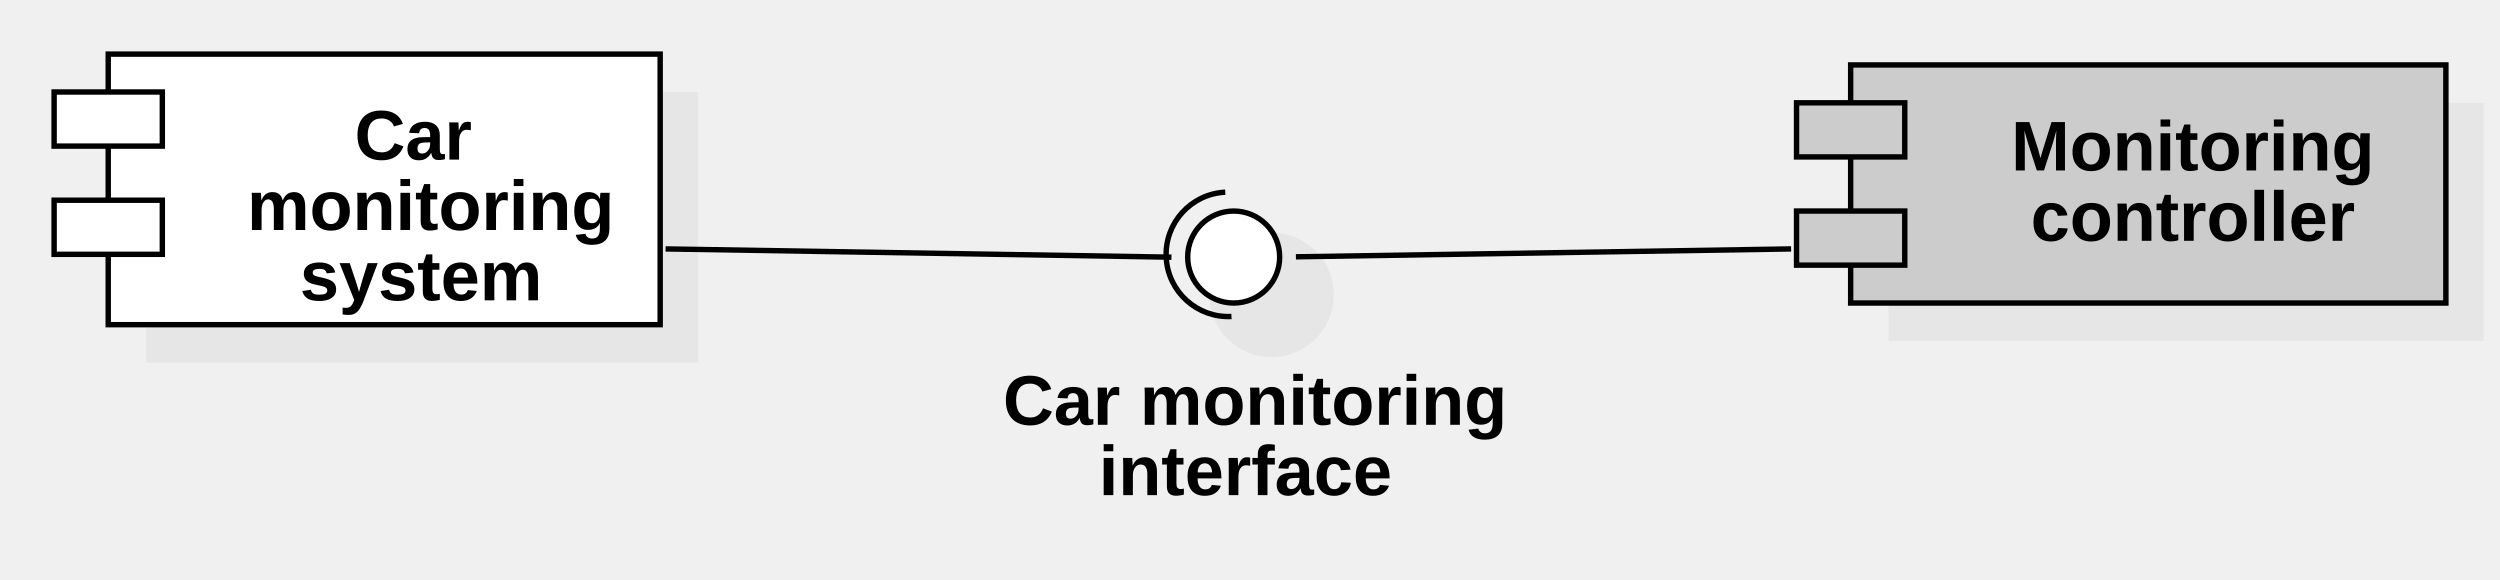
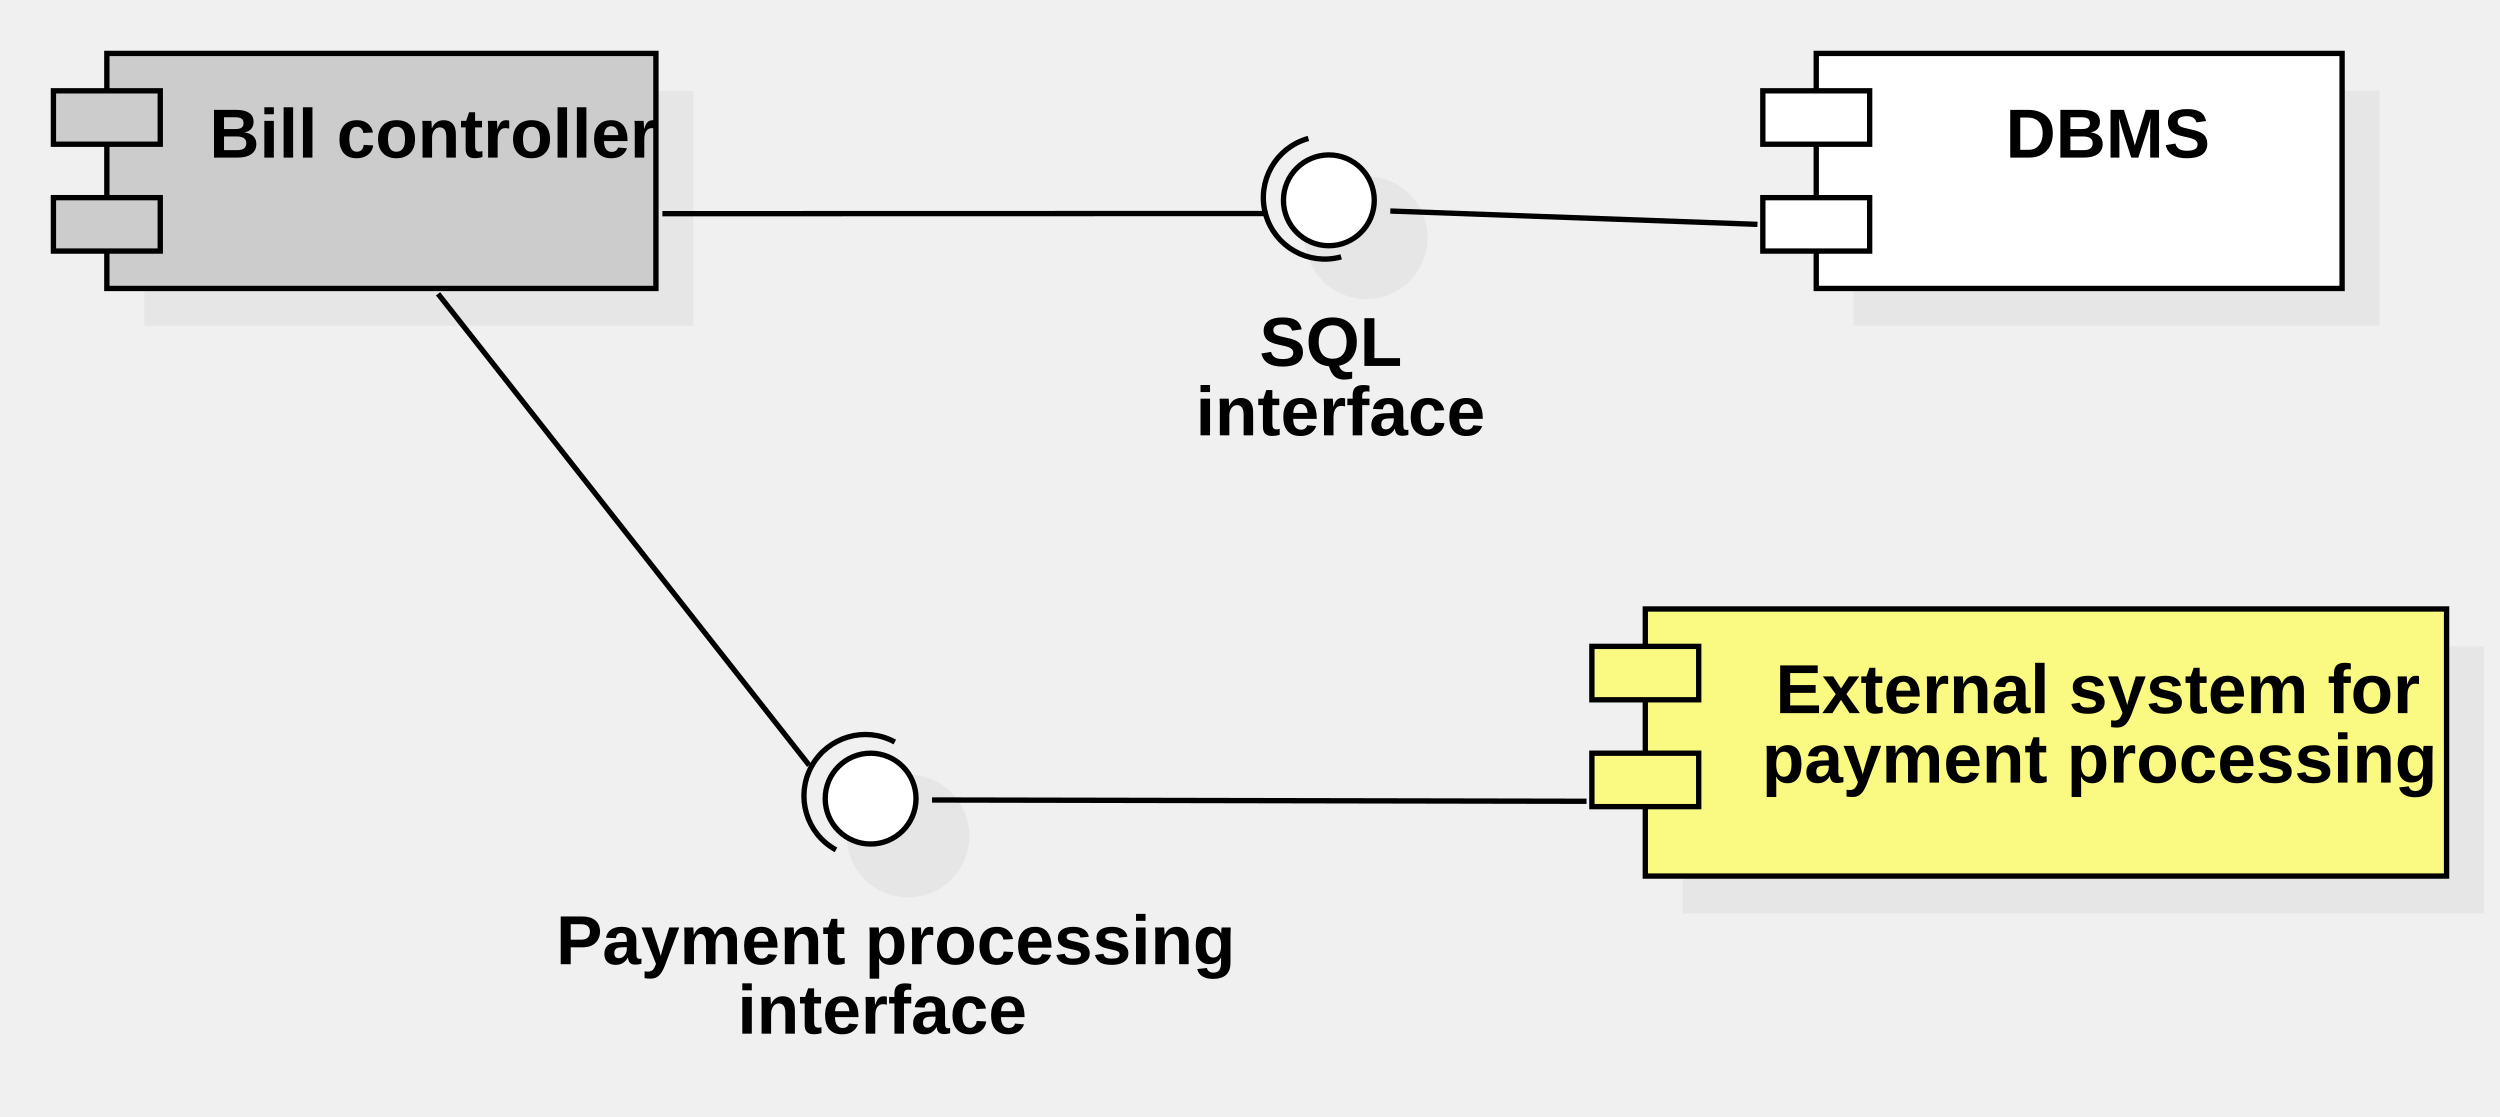
- <svg xmlns="http://www.w3.org/2000/svg" version="1.1" width="462" height="107">
+ <svg xmlns="http://www.w3.org/2000/svg" version="1.1" width="468" height="209">
  <defs />
  <g>
-     <g transform="translate(-76,-20) scale(1,1)">
-       <rect fill="#C0C0C0" stroke="none" x="425" y="39" width="110" height="44" opacity="0.2" />
+     <g transform="translate(-22,-14) scale(1,1)">
+       <rect fill="#C0C0C0" stroke="none" x="49" y="31" width="102.789" height="44" opacity="0.2" />
    </g>
-     <g transform="translate(-76,-20) scale(1,1)">
-       <rect fill="#cccccc" stroke="none" x="418" y="32" width="110" height="44" />
+     <g transform="translate(-22,-14) scale(1,1)">
+       <rect fill="#cccccc" stroke="none" x="42" y="24" width="102.789" height="44" />
    </g>
-     <g transform="translate(-76,-20) scale(1,1)">
-       <path fill="none" stroke="#000000" d="M 418 32 L 528 32 L 528 76 L 418 76 L 418 32 Z Z" stroke-miterlimit="10" />
+     <g transform="translate(-22,-14) scale(1,1)">
+       <path fill="none" stroke="#000000" d="M 42 24 L 144.789 24 L 144.789 68 L 42 68 L 42 24 Z Z" stroke-miterlimit="10" />
    </g>
-     <g transform="translate(-76,-20) scale(1,1)">
-       <rect fill="#cccccc" stroke="none" x="408" y="39" width="20" height="10" />
+     <g transform="translate(-22,-14) scale(1,1)">
+       <rect fill="#cccccc" stroke="none" x="32" y="31" width="20" height="10" />
    </g>
-     <g transform="translate(-76,-20) scale(1,1)">
-       <path fill="none" stroke="#000000" d="M 408 39 L 428 39 L 428 49 L 408 49 L 408 39 Z Z" stroke-miterlimit="10" />
+     <g transform="translate(-22,-14) scale(1,1)">
+       <path fill="none" stroke="#000000" d="M 32 31 L 52 31 L 52 41 L 32 41 L 32 31 Z Z" stroke-miterlimit="10" />
    </g>
-     <g transform="translate(-76,-20) scale(1,1)">
-       <rect fill="#cccccc" stroke="none" x="408" y="59" width="20" height="10" />
+     <g transform="translate(-22,-14) scale(1,1)">
+       <rect fill="#cccccc" stroke="none" x="32" y="51" width="20" height="10" />
    </g>
-     <g transform="translate(-76,-20) scale(1,1)">
-       <path fill="none" stroke="#000000" d="M 408 59 L 428 59 L 428 69 L 408 69 L 408 59 Z Z" stroke-miterlimit="10" />
+     <g transform="translate(-22,-14) scale(1,1)">
+       <path fill="none" stroke="#000000" d="M 32 51 L 52 51 L 52 61 L 32 61 L 32 51 Z Z" stroke-miterlimit="10" />
    </g>
-     <g transform="translate(-76,-20) scale(1,1)">
+     <g transform="translate(-22,-14) scale(1,1)">
      <g>
        <path fill="none" stroke="none" />
-         <text fill="#000000" stroke="none" font-family="Arial" font-size="13px" font-style="normal" font-weight="bold" text-decoration="none" x="447.652" y="51.5">Monitoring</text>
-         <text fill="#000000" stroke="none" font-family="Arial" font-size="13px" font-style="normal" font-weight="bold" text-decoration="none" x="451.267" y="64.5">controller</text>
+         <text fill="#000000" stroke="none" font-family="Arial" font-size="13px" font-style="normal" font-weight="bold" text-decoration="none" x="61.188" y="43.5">Bill controller</text>
      </g>
    </g>
-     <g transform="translate(-76,-20) scale(1,1)">
-       <path fill="#C0C0C0" stroke="none" d="M 299.483 74.5 C 299.483 68.149 304.632 63 310.983 63 C 317.334 63 322.483 68.149 322.483 74.5 C 322.483 80.851 317.334 86 310.983 86 C 304.632 86 299.483 80.851 299.483 74.5 Z" opacity="0.2" />
+     <g transform="translate(-22,-14) scale(1,1)">
+       <rect fill="#C0C0C0" stroke="none" x="369" y="31" width="98.441" height="44" opacity="0.2" />
    </g>
-     <g transform="translate(-76,-20) scale(1,1)">
-       <path fill="none" stroke="#000000" d="M 303.574 78.486 A 11.5 11.5 0 0 1 302.426 55.514" stroke-miterlimit="10" />
+     <g transform="translate(-22,-14) scale(1,1)">
+       <rect fill="#ffffff" stroke="none" x="362" y="24" width="98.441" height="44" />
    </g>
-     <g transform="translate(-76,-20) scale(1,1)">
-       <path fill="#ffffff" stroke="none" d="M 295.483 67.5 C 295.483 62.806 299.289 59 303.983 59 C 308.678 59 312.483 62.806 312.483 67.5 C 312.483 72.194 308.678 76 303.983 76 C 299.289 76 295.483 72.194 295.483 67.5 Z" />
+     <g transform="translate(-22,-14) scale(1,1)">
+       <path fill="none" stroke="#000000" d="M 362 24 L 460.441 24 L 460.441 68 L 362 68 L 362 24 Z Z" stroke-miterlimit="10" />
    </g>
-     <g transform="translate(-76,-20) scale(1,1)">
-       <path fill="none" stroke="#000000" d="M 295.483 67.5 C 295.483 62.806 299.289 59 303.983 59 C 308.678 59 312.483 62.806 312.483 67.5 C 312.483 72.194 308.678 76 303.983 76 C 299.289 76 295.483 72.194 295.483 67.5 Z" stroke-miterlimit="10" />
+     <g transform="translate(-22,-14) scale(1,1)">
+       <rect fill="#ffffff" stroke="none" x="352" y="31" width="20" height="10" />
    </g>
-     <g transform="translate(-76,-20) scale(1,1)">
+     <g transform="translate(-22,-14) scale(1,1)">
+       <path fill="none" stroke="#000000" d="M 352 31 L 372 31 L 372 41 L 352 41 L 352 31 Z Z" stroke-miterlimit="10" />
+     </g>
+     <g transform="translate(-22,-14) scale(1,1)">
+       <rect fill="#ffffff" stroke="none" x="352" y="51" width="20" height="10" />
+     </g>
+     <g transform="translate(-22,-14) scale(1,1)">
+       <path fill="none" stroke="#000000" d="M 352 51 L 372 51 L 372 61 L 352 61 L 352 51 Z Z" stroke-miterlimit="10" />
+     </g>
+     <g transform="translate(-22,-14) scale(1,1)">
      <g>
        <path fill="none" stroke="none" />
-         <text fill="#000000" stroke="none" font-family="Arial" font-size="13px" font-style="normal" font-weight="bold" text-decoration="none" x="261.355" y="98.5">Car monitoring</text>
-         <text fill="#000000" stroke="none" font-family="Arial" font-size="13px" font-style="normal" font-weight="bold" text-decoration="none" x="279.053" y="111.5">interface</text>
+         <text fill="#000000" stroke="none" font-family="Arial" font-size="13px" font-style="normal" font-weight="bold" text-decoration="none" x="397.441" y="43.5">DBMS</text>
      </g>
    </g>
-     <g transform="translate(-76,-20) scale(1,1)">
-       <path fill="none" stroke="#000000" d="M 407 66 L 315.483 67.457" stroke-miterlimit="10" />
+     <g transform="translate(-22,-14) scale(1,1)">
+       <path fill="#C0C0C0" stroke="none" d="M 266.263 58.5 C 266.263 52.149 271.411 47 277.763 47 C 284.114 47 289.263 52.149 289.263 58.5 C 289.263 64.851 284.114 70 277.763 70 C 271.411 70 266.263 64.851 266.263 58.5 Z" opacity="0.2" />
    </g>
-     <g transform="translate(-76,-20) scale(1,1)">
-       <rect fill="#C0C0C0" stroke="none" x="103" y="37" width="102" height="50" opacity="0.2" />
+     <g transform="translate(-22,-14) scale(1,1)">
+       <path fill="none" stroke="#000000" d="M 273.066 62.084 A 11.5 11.5 0 0 1 266.934 39.916" stroke-miterlimit="10" />
    </g>
-     <g transform="translate(-76,-20) scale(1,1)">
-       <rect fill="#ffffff" stroke="none" x="96" y="30" width="102" height="50" />
+     <g transform="translate(-22,-14) scale(1,1)">
+       <path fill="#ffffff" stroke="none" d="M 262.263 51.5 C 262.263 46.806 266.068 43 270.763 43 C 275.457 43 279.263 46.806 279.263 51.5 C 279.263 56.194 275.457 60 270.763 60 C 266.068 60 262.263 56.194 262.263 51.5 Z" />
    </g>
-     <g transform="translate(-76,-20) scale(1,1)">
-       <path fill="none" stroke="#000000" d="M 96 30 L 198 30 L 198 80 L 96 80 L 96 30 Z Z" stroke-miterlimit="10" />
+     <g transform="translate(-22,-14) scale(1,1)">
+       <path fill="none" stroke="#000000" d="M 262.263 51.5 C 262.263 46.806 266.068 43 270.763 43 C 275.457 43 279.263 46.806 279.263 51.5 C 279.263 56.194 275.457 60 270.763 60 C 266.068 60 262.263 56.194 262.263 51.5 Z" stroke-miterlimit="10" />
    </g>
-     <g transform="translate(-76,-20) scale(1,1)">
-       <rect fill="#ffffff" stroke="none" x="86" y="37" width="20" height="10" />
-     </g>
-     <g transform="translate(-76,-20) scale(1,1)">
-       <path fill="none" stroke="#000000" d="M 86 37 L 106 37 L 106 47 L 86 47 L 86 37 Z Z" stroke-miterlimit="10" />
-     </g>
-     <g transform="translate(-76,-20) scale(1,1)">
-       <rect fill="#ffffff" stroke="none" x="86" y="57" width="20" height="10" />
-     </g>
-     <g transform="translate(-76,-20) scale(1,1)">
-       <path fill="none" stroke="#000000" d="M 86 57 L 106 57 L 106 67 L 86 67 L 86 57 Z Z" stroke-miterlimit="10" />
-     </g>
-     <g transform="translate(-76,-20) scale(1,1)">
+     <g transform="translate(-22,-14) scale(1,1)">
      <g>
        <path fill="none" stroke="none" />
-         <text fill="#000000" stroke="none" font-family="Arial" font-size="13px" font-style="normal" font-weight="bold" text-decoration="none" x="141.526" y="49.5">Car</text>
-         <text fill="#000000" stroke="none" font-family="Arial" font-size="13px" font-style="normal" font-weight="bold" text-decoration="none" x="121.652" y="62.5">monitoring</text>
-         <text fill="#000000" stroke="none" font-family="Arial" font-size="13px" font-style="normal" font-weight="bold" text-decoration="none" x="131.415" y="75.5">system</text>
+         <text fill="#000000" stroke="none" font-family="Arial" font-size="13px" font-style="normal" font-weight="bold" text-decoration="none" x="257.756" y="82.5">SQL</text>
+         <text fill="#000000" stroke="none" font-family="Arial" font-size="13px" font-style="normal" font-weight="bold" text-decoration="none" x="245.832" y="95.5">interface</text>
      </g>
    </g>
-     <g transform="translate(-76,-20) scale(1,1)">
-       <path fill="none" stroke="#000000" d="M 199 66 L 292.483 67.526" stroke-miterlimit="10" />
+     <g transform="translate(-22,-14) scale(1,1)">
+       <path fill="none" stroke="#000000" d="M 351 56 L 282.263 53.503" stroke-miterlimit="10" />
+     </g>
+     <g transform="translate(-22,-14) scale(1,1)">
+       <path fill="none" stroke="#000000" d="M 146 54 L 259.263 53.97" stroke-miterlimit="10" />
+     </g>
+     <g transform="translate(-22,-14) scale(1,1)">
+       <rect fill="#C0C0C0" stroke="none" x="337" y="135" width="150" height="50" opacity="0.2" />
+     </g>
+     <g transform="translate(-22,-14) scale(1,1)">
+       <rect fill="#fafa83" stroke="none" x="330" y="128" width="150" height="50" />
+     </g>
+     <g transform="translate(-22,-14) scale(1,1)">
+       <path fill="none" stroke="#000000" d="M 330 128 L 480 128 L 480 178 L 330 178 L 330 128 Z Z" stroke-miterlimit="10" />
+     </g>
+     <g transform="translate(-22,-14) scale(1,1)">
+       <rect fill="#fafa83" stroke="none" x="320" y="135" width="20" height="10" />
+     </g>
+     <g transform="translate(-22,-14) scale(1,1)">
+       <path fill="none" stroke="#000000" d="M 320 135 L 340 135 L 340 145 L 320 145 L 320 135 Z Z" stroke-miterlimit="10" />
+     </g>
+     <g transform="translate(-22,-14) scale(1,1)">
+       <rect fill="#fafa83" stroke="none" x="320" y="155" width="20" height="10" />
+     </g>
+     <g transform="translate(-22,-14) scale(1,1)">
+       <path fill="none" stroke="#000000" d="M 320 155 L 340 155 L 340 165 L 320 165 L 320 155 Z Z" stroke-miterlimit="10" />
+     </g>
+     <g transform="translate(-22,-14) scale(1,1)">
+       <g>
+         <path fill="none" stroke="none" />
+         <text fill="#000000" stroke="none" font-family="Arial" font-size="13px" font-style="normal" font-weight="bold" text-decoration="none" x="354.372" y="147.5">External system for</text>
+         <text fill="#000000" stroke="none" font-family="Arial" font-size="13px" font-style="normal" font-weight="bold" text-decoration="none" x="351.83" y="160.5">payment processing</text>
+       </g>
+     </g>
+     <g transform="translate(-22,-14) scale(1,1)">
+       <path fill="#C0C0C0" stroke="none" d="M 180.479 170.5 C 180.479 164.149 185.628 159 191.979 159 C 198.33 159 203.479 164.149 203.479 170.5 C 203.479 176.851 198.33 182 191.979 182 C 185.628 182 180.479 176.851 180.479 170.5 Z" opacity="0.2" />
+     </g>
+     <g transform="translate(-22,-14) scale(1,1)">
+       <path fill="none" stroke="#000000" d="M 178.493 173.096 A 11.5 11.5 0 0 1 189.507 152.904" stroke-miterlimit="10" />
+     </g>
+     <g transform="translate(-22,-14) scale(1,1)">
+       <path fill="#ffffff" stroke="none" d="M 176.479 163.5 C 176.479 158.806 180.285 155 184.979 155 C 189.673 155 193.479 158.806 193.479 163.5 C 193.479 168.194 189.673 172 184.979 172 C 180.285 172 176.479 168.194 176.479 163.5 Z" />
+     </g>
+     <g transform="translate(-22,-14) scale(1,1)">
+       <path fill="none" stroke="#000000" d="M 176.479 163.5 C 176.479 158.806 180.285 155 184.979 155 C 189.673 155 193.479 158.806 193.479 163.5 C 193.479 168.194 189.673 172 184.979 172 C 180.285 172 176.479 168.194 176.479 163.5 Z" stroke-miterlimit="10" />
+     </g>
+     <g transform="translate(-22,-14) scale(1,1)">
+       <g>
+         <path fill="none" stroke="none" />
+         <text fill="#000000" stroke="none" font-family="Arial" font-size="13px" font-style="normal" font-weight="bold" text-decoration="none" x="126.089" y="194.5">Payment processing</text>
+         <text fill="#000000" stroke="none" font-family="Arial" font-size="13px" font-style="normal" font-weight="bold" text-decoration="none" x="160.049" y="207.5">interface</text>
+       </g>
+     </g>
+     <g transform="translate(-22,-14) scale(1,1)">
+       <path fill="none" stroke="#000000" d="M 319 164 L 196.479 163.756" stroke-miterlimit="10" />
+     </g>
+     <g transform="translate(-22,-14) scale(1,1)">
+       <path fill="none" stroke="#000000" d="M 104 69 L 173.479 157.261" stroke-miterlimit="10" />
    </g>
  </g>
</svg>
